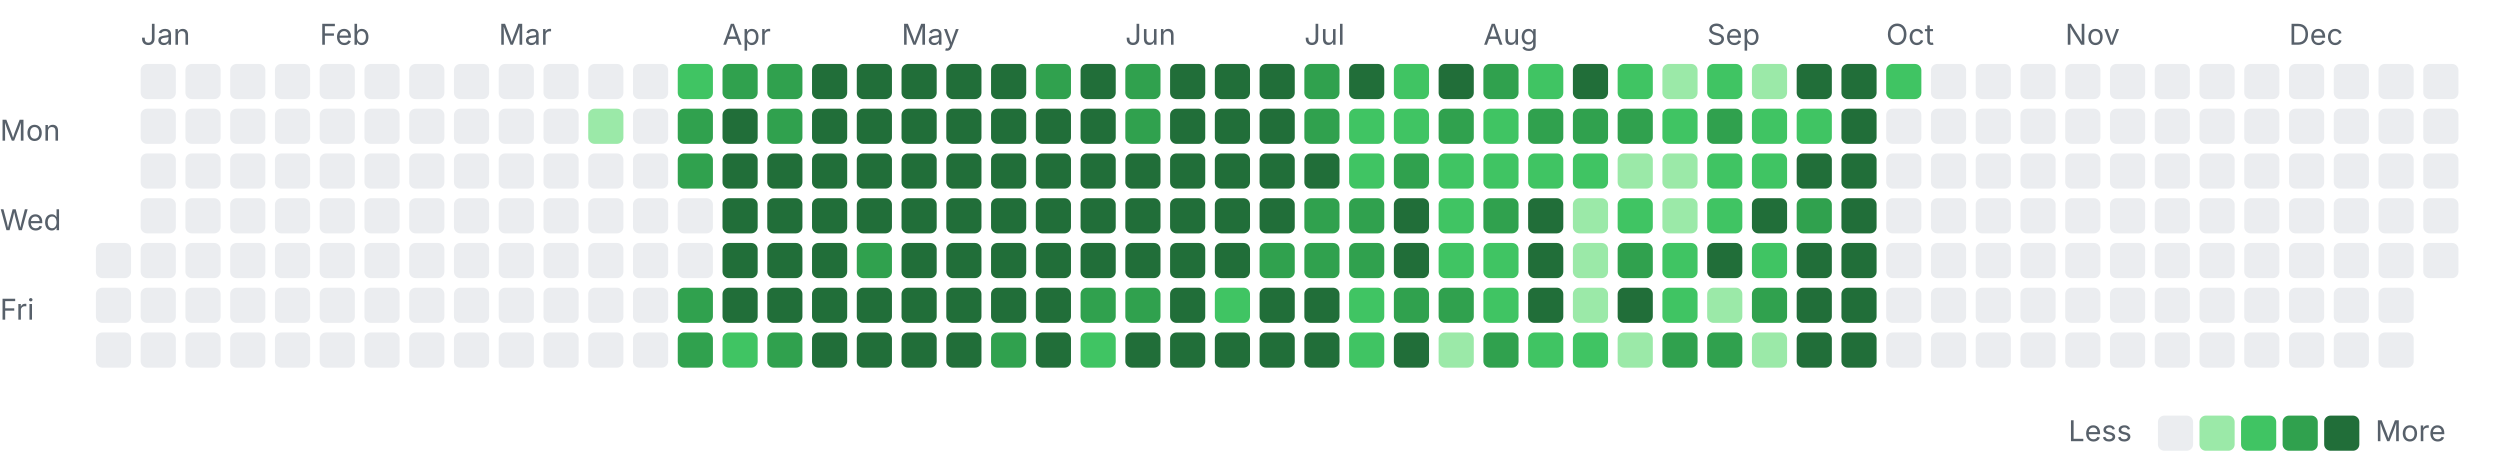
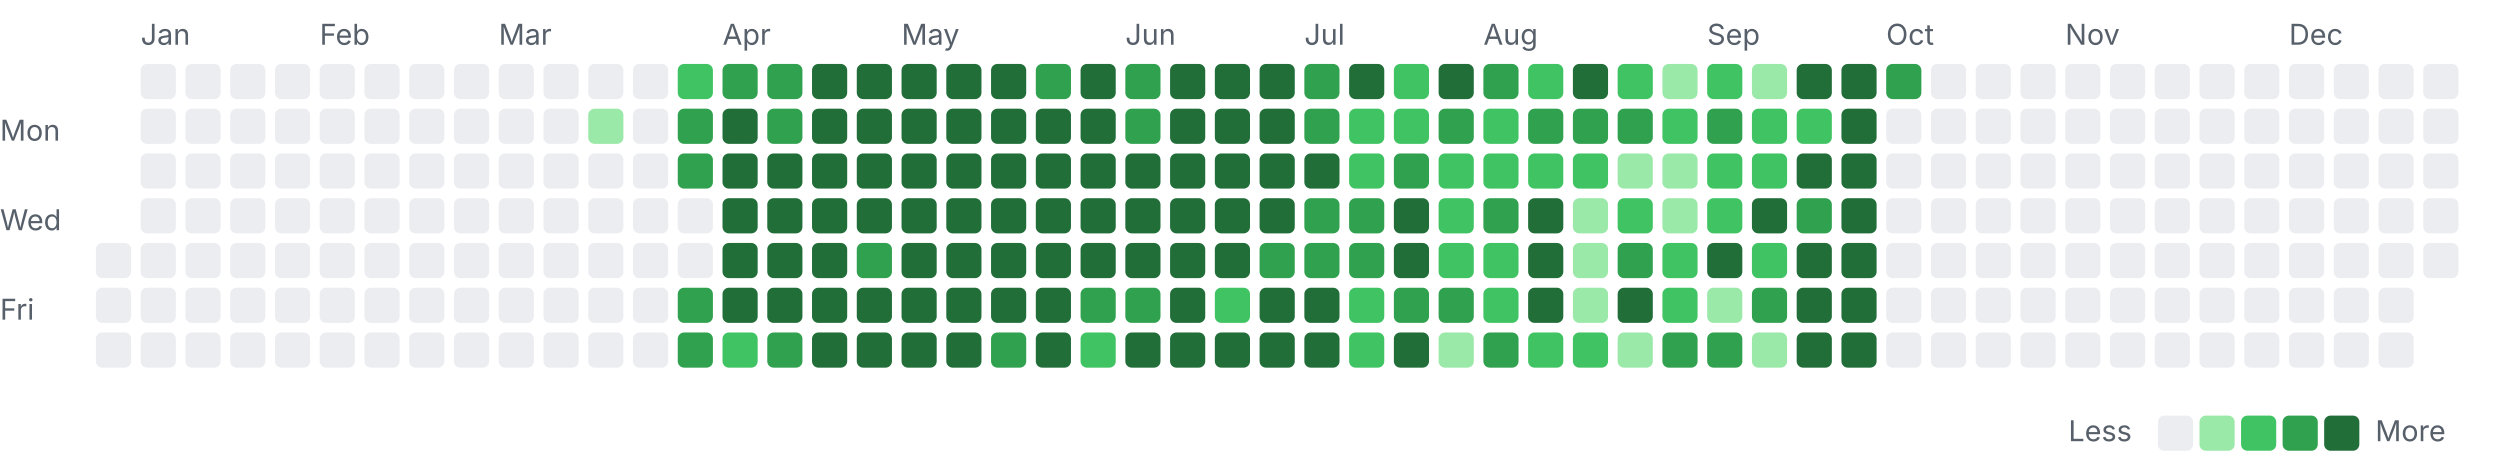
<svg xmlns="http://www.w3.org/2000/svg" width="782" height="142" viewBox="0 0 782 142">
  <style>.l0{fill:#ebedf0}.l1{fill:#9be9a8}.l2{fill:#40c463}.l3{fill:#30a14e}.l4{fill:#216e39} .lbl{fill:#57606a;font:9px -apple-system,Segoe UI,sans-serif}@media(prefers-color-scheme:dark){.l0{fill:#161b22}.l1{fill:#0e4429}.l2{fill:#006d32}.l3{fill:#26a641}.l4{fill:#39d353} .lbl{fill:#8b949e}}</style>
  <text class="lbl" x="44" y="14">Jan</text>
  <text class="lbl" x="100" y="14">Feb</text>
  <text class="lbl" x="156" y="14">Mar</text>
  <text class="lbl" x="226" y="14">Apr</text>
  <text class="lbl" x="282" y="14">May</text>
  <text class="lbl" x="352" y="14">Jun</text>
  <text class="lbl" x="408" y="14">Jul</text>
  <text class="lbl" x="464" y="14">Aug</text>
  <text class="lbl" x="534" y="14">Sep</text>
  <text class="lbl" x="590" y="14">Oct</text>
  <text class="lbl" x="646" y="14">Nov</text>
  <text class="lbl" x="716" y="14">Dec</text>
  <text class="lbl" x="0" y="44">Mon</text>
  <text class="lbl" x="0" y="72">Wed</text>
  <text class="lbl" x="0" y="100">Fri</text>
  <rect class="l0" x="30" y="76" width="11" height="11" rx="2" />
  <rect class="l0" x="30" y="90" width="11" height="11" rx="2" />
  <rect class="l0" x="30" y="104" width="11" height="11" rx="2" />
  <rect class="l0" x="44" y="20" width="11" height="11" rx="2" />
  <rect class="l0" x="44" y="34" width="11" height="11" rx="2" />
  <rect class="l0" x="44" y="48" width="11" height="11" rx="2" />
  <rect class="l0" x="44" y="62" width="11" height="11" rx="2" />
  <rect class="l0" x="44" y="76" width="11" height="11" rx="2" />
  <rect class="l0" x="44" y="90" width="11" height="11" rx="2" />
  <rect class="l0" x="44" y="104" width="11" height="11" rx="2" />
  <rect class="l0" x="58" y="20" width="11" height="11" rx="2" />
  <rect class="l0" x="58" y="34" width="11" height="11" rx="2" />
  <rect class="l0" x="58" y="48" width="11" height="11" rx="2" />
  <rect class="l0" x="58" y="62" width="11" height="11" rx="2" />
  <rect class="l0" x="58" y="76" width="11" height="11" rx="2" />
  <rect class="l0" x="58" y="90" width="11" height="11" rx="2" />
  <rect class="l0" x="58" y="104" width="11" height="11" rx="2" />
  <rect class="l0" x="72" y="20" width="11" height="11" rx="2" />
  <rect class="l0" x="72" y="34" width="11" height="11" rx="2" />
  <rect class="l0" x="72" y="48" width="11" height="11" rx="2" />
  <rect class="l0" x="72" y="62" width="11" height="11" rx="2" />
  <rect class="l0" x="72" y="76" width="11" height="11" rx="2" />
  <rect class="l0" x="72" y="90" width="11" height="11" rx="2" />
  <rect class="l0" x="72" y="104" width="11" height="11" rx="2" />
  <rect class="l0" x="86" y="20" width="11" height="11" rx="2" />
  <rect class="l0" x="86" y="34" width="11" height="11" rx="2" />
  <rect class="l0" x="86" y="48" width="11" height="11" rx="2" />
  <rect class="l0" x="86" y="62" width="11" height="11" rx="2" />
  <rect class="l0" x="86" y="76" width="11" height="11" rx="2" />
  <rect class="l0" x="86" y="90" width="11" height="11" rx="2" />
  <rect class="l0" x="86" y="104" width="11" height="11" rx="2" />
  <rect class="l0" x="100" y="20" width="11" height="11" rx="2" />
  <rect class="l0" x="100" y="34" width="11" height="11" rx="2" />
  <rect class="l0" x="100" y="48" width="11" height="11" rx="2" />
  <rect class="l0" x="100" y="62" width="11" height="11" rx="2" />
  <rect class="l0" x="100" y="76" width="11" height="11" rx="2" />
  <rect class="l0" x="100" y="90" width="11" height="11" rx="2" />
  <rect class="l0" x="100" y="104" width="11" height="11" rx="2" />
  <rect class="l0" x="114" y="20" width="11" height="11" rx="2" />
  <rect class="l0" x="114" y="34" width="11" height="11" rx="2" />
  <rect class="l0" x="114" y="48" width="11" height="11" rx="2" />
  <rect class="l0" x="114" y="62" width="11" height="11" rx="2" />
  <rect class="l0" x="114" y="76" width="11" height="11" rx="2" />
  <rect class="l0" x="114" y="90" width="11" height="11" rx="2" />
  <rect class="l0" x="114" y="104" width="11" height="11" rx="2" />
  <rect class="l0" x="128" y="20" width="11" height="11" rx="2" />
  <rect class="l0" x="128" y="34" width="11" height="11" rx="2" />
  <rect class="l0" x="128" y="48" width="11" height="11" rx="2" />
  <rect class="l0" x="128" y="62" width="11" height="11" rx="2" />
  <rect class="l0" x="128" y="76" width="11" height="11" rx="2" />
  <rect class="l0" x="128" y="90" width="11" height="11" rx="2" />
  <rect class="l0" x="128" y="104" width="11" height="11" rx="2" />
  <rect class="l0" x="142" y="20" width="11" height="11" rx="2" />
  <rect class="l0" x="142" y="34" width="11" height="11" rx="2" />
  <rect class="l0" x="142" y="48" width="11" height="11" rx="2" />
  <rect class="l0" x="142" y="62" width="11" height="11" rx="2" />
  <rect class="l0" x="142" y="76" width="11" height="11" rx="2" />
  <rect class="l0" x="142" y="90" width="11" height="11" rx="2" />
  <rect class="l0" x="142" y="104" width="11" height="11" rx="2" />
  <rect class="l0" x="156" y="20" width="11" height="11" rx="2" />
  <rect class="l0" x="156" y="34" width="11" height="11" rx="2" />
  <rect class="l0" x="156" y="48" width="11" height="11" rx="2" />
  <rect class="l0" x="156" y="62" width="11" height="11" rx="2" />
  <rect class="l0" x="156" y="76" width="11" height="11" rx="2" />
  <rect class="l0" x="156" y="90" width="11" height="11" rx="2" />
  <rect class="l0" x="156" y="104" width="11" height="11" rx="2" />
  <rect class="l0" x="170" y="20" width="11" height="11" rx="2" />
  <rect class="l0" x="170" y="34" width="11" height="11" rx="2" />
  <rect class="l0" x="170" y="48" width="11" height="11" rx="2" />
  <rect class="l0" x="170" y="62" width="11" height="11" rx="2" />
  <rect class="l0" x="170" y="76" width="11" height="11" rx="2" />
  <rect class="l0" x="170" y="90" width="11" height="11" rx="2" />
  <rect class="l0" x="170" y="104" width="11" height="11" rx="2" />
  <rect class="l0" x="184" y="20" width="11" height="11" rx="2" />
  <rect class="l1" x="184" y="34" width="11" height="11" rx="2" />
  <rect class="l0" x="184" y="48" width="11" height="11" rx="2" />
  <rect class="l0" x="184" y="62" width="11" height="11" rx="2" />
  <rect class="l0" x="184" y="76" width="11" height="11" rx="2" />
  <rect class="l0" x="184" y="90" width="11" height="11" rx="2" />
  <rect class="l0" x="184" y="104" width="11" height="11" rx="2" />
  <rect class="l0" x="198" y="20" width="11" height="11" rx="2" />
  <rect class="l0" x="198" y="34" width="11" height="11" rx="2" />
  <rect class="l0" x="198" y="48" width="11" height="11" rx="2" />
  <rect class="l0" x="198" y="62" width="11" height="11" rx="2" />
  <rect class="l0" x="198" y="76" width="11" height="11" rx="2" />
  <rect class="l0" x="198" y="90" width="11" height="11" rx="2" />
  <rect class="l0" x="198" y="104" width="11" height="11" rx="2" />
  <rect class="l2" x="212" y="20" width="11" height="11" rx="2" />
  <rect class="l3" x="212" y="34" width="11" height="11" rx="2" />
  <rect class="l3" x="212" y="48" width="11" height="11" rx="2" />
  <rect class="l0" x="212" y="62" width="11" height="11" rx="2" />
  <rect class="l0" x="212" y="76" width="11" height="11" rx="2" />
  <rect class="l3" x="212" y="90" width="11" height="11" rx="2" />
  <rect class="l3" x="212" y="104" width="11" height="11" rx="2" />
  <rect class="l3" x="226" y="20" width="11" height="11" rx="2" />
  <rect class="l4" x="226" y="34" width="11" height="11" rx="2" />
  <rect class="l4" x="226" y="48" width="11" height="11" rx="2" />
  <rect class="l4" x="226" y="62" width="11" height="11" rx="2" />
  <rect class="l4" x="226" y="76" width="11" height="11" rx="2" />
  <rect class="l4" x="226" y="90" width="11" height="11" rx="2" />
  <rect class="l2" x="226" y="104" width="11" height="11" rx="2" />
  <rect class="l3" x="240" y="20" width="11" height="11" rx="2" />
  <rect class="l3" x="240" y="34" width="11" height="11" rx="2" />
  <rect class="l4" x="240" y="48" width="11" height="11" rx="2" />
  <rect class="l4" x="240" y="62" width="11" height="11" rx="2" />
  <rect class="l4" x="240" y="76" width="11" height="11" rx="2" />
  <rect class="l4" x="240" y="90" width="11" height="11" rx="2" />
  <rect class="l3" x="240" y="104" width="11" height="11" rx="2" />
  <rect class="l4" x="254" y="20" width="11" height="11" rx="2" />
  <rect class="l4" x="254" y="34" width="11" height="11" rx="2" />
  <rect class="l4" x="254" y="48" width="11" height="11" rx="2" />
  <rect class="l4" x="254" y="62" width="11" height="11" rx="2" />
  <rect class="l4" x="254" y="76" width="11" height="11" rx="2" />
  <rect class="l4" x="254" y="90" width="11" height="11" rx="2" />
  <rect class="l4" x="254" y="104" width="11" height="11" rx="2" />
  <rect class="l4" x="268" y="20" width="11" height="11" rx="2" />
  <rect class="l4" x="268" y="34" width="11" height="11" rx="2" />
  <rect class="l4" x="268" y="48" width="11" height="11" rx="2" />
  <rect class="l4" x="268" y="62" width="11" height="11" rx="2" />
  <rect class="l3" x="268" y="76" width="11" height="11" rx="2" />
  <rect class="l4" x="268" y="90" width="11" height="11" rx="2" />
  <rect class="l4" x="268" y="104" width="11" height="11" rx="2" />
  <rect class="l4" x="282" y="20" width="11" height="11" rx="2" />
  <rect class="l4" x="282" y="34" width="11" height="11" rx="2" />
  <rect class="l4" x="282" y="48" width="11" height="11" rx="2" />
  <rect class="l4" x="282" y="62" width="11" height="11" rx="2" />
  <rect class="l4" x="282" y="76" width="11" height="11" rx="2" />
  <rect class="l4" x="282" y="90" width="11" height="11" rx="2" />
  <rect class="l4" x="282" y="104" width="11" height="11" rx="2" />
  <rect class="l4" x="296" y="20" width="11" height="11" rx="2" />
  <rect class="l4" x="296" y="34" width="11" height="11" rx="2" />
  <rect class="l4" x="296" y="48" width="11" height="11" rx="2" />
  <rect class="l4" x="296" y="62" width="11" height="11" rx="2" />
  <rect class="l4" x="296" y="76" width="11" height="11" rx="2" />
  <rect class="l4" x="296" y="90" width="11" height="11" rx="2" />
  <rect class="l4" x="296" y="104" width="11" height="11" rx="2" />
  <rect class="l4" x="310" y="20" width="11" height="11" rx="2" />
  <rect class="l4" x="310" y="34" width="11" height="11" rx="2" />
  <rect class="l4" x="310" y="48" width="11" height="11" rx="2" />
  <rect class="l4" x="310" y="62" width="11" height="11" rx="2" />
  <rect class="l4" x="310" y="76" width="11" height="11" rx="2" />
  <rect class="l4" x="310" y="90" width="11" height="11" rx="2" />
  <rect class="l3" x="310" y="104" width="11" height="11" rx="2" />
  <rect class="l3" x="324" y="20" width="11" height="11" rx="2" />
  <rect class="l4" x="324" y="34" width="11" height="11" rx="2" />
  <rect class="l4" x="324" y="48" width="11" height="11" rx="2" />
  <rect class="l4" x="324" y="62" width="11" height="11" rx="2" />
  <rect class="l4" x="324" y="76" width="11" height="11" rx="2" />
  <rect class="l4" x="324" y="90" width="11" height="11" rx="2" />
  <rect class="l4" x="324" y="104" width="11" height="11" rx="2" />
  <rect class="l4" x="338" y="20" width="11" height="11" rx="2" />
  <rect class="l4" x="338" y="34" width="11" height="11" rx="2" />
  <rect class="l4" x="338" y="48" width="11" height="11" rx="2" />
  <rect class="l4" x="338" y="62" width="11" height="11" rx="2" />
  <rect class="l4" x="338" y="76" width="11" height="11" rx="2" />
  <rect class="l3" x="338" y="90" width="11" height="11" rx="2" />
  <rect class="l2" x="338" y="104" width="11" height="11" rx="2" />
  <rect class="l3" x="352" y="20" width="11" height="11" rx="2" />
  <rect class="l3" x="352" y="34" width="11" height="11" rx="2" />
  <rect class="l4" x="352" y="48" width="11" height="11" rx="2" />
  <rect class="l4" x="352" y="62" width="11" height="11" rx="2" />
  <rect class="l4" x="352" y="76" width="11" height="11" rx="2" />
  <rect class="l3" x="352" y="90" width="11" height="11" rx="2" />
  <rect class="l4" x="352" y="104" width="11" height="11" rx="2" />
  <rect class="l4" x="366" y="20" width="11" height="11" rx="2" />
  <rect class="l4" x="366" y="34" width="11" height="11" rx="2" />
  <rect class="l4" x="366" y="48" width="11" height="11" rx="2" />
  <rect class="l4" x="366" y="62" width="11" height="11" rx="2" />
  <rect class="l4" x="366" y="76" width="11" height="11" rx="2" />
  <rect class="l4" x="366" y="90" width="11" height="11" rx="2" />
  <rect class="l4" x="366" y="104" width="11" height="11" rx="2" />
  <rect class="l4" x="380" y="20" width="11" height="11" rx="2" />
  <rect class="l4" x="380" y="34" width="11" height="11" rx="2" />
  <rect class="l4" x="380" y="48" width="11" height="11" rx="2" />
  <rect class="l4" x="380" y="62" width="11" height="11" rx="2" />
  <rect class="l4" x="380" y="76" width="11" height="11" rx="2" />
  <rect class="l2" x="380" y="90" width="11" height="11" rx="2" />
  <rect class="l4" x="380" y="104" width="11" height="11" rx="2" />
  <rect class="l4" x="394" y="20" width="11" height="11" rx="2" />
  <rect class="l4" x="394" y="34" width="11" height="11" rx="2" />
  <rect class="l4" x="394" y="48" width="11" height="11" rx="2" />
  <rect class="l4" x="394" y="62" width="11" height="11" rx="2" />
  <rect class="l3" x="394" y="76" width="11" height="11" rx="2" />
  <rect class="l4" x="394" y="90" width="11" height="11" rx="2" />
  <rect class="l4" x="394" y="104" width="11" height="11" rx="2" />
  <rect class="l3" x="408" y="20" width="11" height="11" rx="2" />
  <rect class="l3" x="408" y="34" width="11" height="11" rx="2" />
  <rect class="l4" x="408" y="48" width="11" height="11" rx="2" />
  <rect class="l3" x="408" y="62" width="11" height="11" rx="2" />
  <rect class="l3" x="408" y="76" width="11" height="11" rx="2" />
  <rect class="l4" x="408" y="90" width="11" height="11" rx="2" />
  <rect class="l4" x="408" y="104" width="11" height="11" rx="2" />
  <rect class="l4" x="422" y="20" width="11" height="11" rx="2" />
  <rect class="l2" x="422" y="34" width="11" height="11" rx="2" />
  <rect class="l2" x="422" y="48" width="11" height="11" rx="2" />
  <rect class="l3" x="422" y="62" width="11" height="11" rx="2" />
  <rect class="l3" x="422" y="76" width="11" height="11" rx="2" />
  <rect class="l2" x="422" y="90" width="11" height="11" rx="2" />
  <rect class="l2" x="422" y="104" width="11" height="11" rx="2" />
  <rect class="l2" x="436" y="20" width="11" height="11" rx="2" />
  <rect class="l2" x="436" y="34" width="11" height="11" rx="2" />
  <rect class="l3" x="436" y="48" width="11" height="11" rx="2" />
  <rect class="l4" x="436" y="62" width="11" height="11" rx="2" />
  <rect class="l4" x="436" y="76" width="11" height="11" rx="2" />
  <rect class="l3" x="436" y="90" width="11" height="11" rx="2" />
  <rect class="l4" x="436" y="104" width="11" height="11" rx="2" />
  <rect class="l4" x="450" y="20" width="11" height="11" rx="2" />
  <rect class="l3" x="450" y="34" width="11" height="11" rx="2" />
  <rect class="l2" x="450" y="48" width="11" height="11" rx="2" />
  <rect class="l2" x="450" y="62" width="11" height="11" rx="2" />
  <rect class="l2" x="450" y="76" width="11" height="11" rx="2" />
  <rect class="l3" x="450" y="90" width="11" height="11" rx="2" />
  <rect class="l1" x="450" y="104" width="11" height="11" rx="2" />
  <rect class="l3" x="464" y="20" width="11" height="11" rx="2" />
  <rect class="l2" x="464" y="34" width="11" height="11" rx="2" />
  <rect class="l2" x="464" y="48" width="11" height="11" rx="2" />
  <rect class="l3" x="464" y="62" width="11" height="11" rx="2" />
  <rect class="l2" x="464" y="76" width="11" height="11" rx="2" />
  <rect class="l2" x="464" y="90" width="11" height="11" rx="2" />
  <rect class="l3" x="464" y="104" width="11" height="11" rx="2" />
  <rect class="l2" x="478" y="20" width="11" height="11" rx="2" />
  <rect class="l3" x="478" y="34" width="11" height="11" rx="2" />
  <rect class="l2" x="478" y="48" width="11" height="11" rx="2" />
  <rect class="l4" x="478" y="62" width="11" height="11" rx="2" />
  <rect class="l4" x="478" y="76" width="11" height="11" rx="2" />
  <rect class="l4" x="478" y="90" width="11" height="11" rx="2" />
  <rect class="l2" x="478" y="104" width="11" height="11" rx="2" />
  <rect class="l4" x="492" y="20" width="11" height="11" rx="2" />
  <rect class="l3" x="492" y="34" width="11" height="11" rx="2" />
  <rect class="l2" x="492" y="48" width="11" height="11" rx="2" />
  <rect class="l1" x="492" y="62" width="11" height="11" rx="2" />
  <rect class="l1" x="492" y="76" width="11" height="11" rx="2" />
  <rect class="l1" x="492" y="90" width="11" height="11" rx="2" />
  <rect class="l2" x="492" y="104" width="11" height="11" rx="2" />
  <rect class="l2" x="506" y="20" width="11" height="11" rx="2" />
  <rect class="l3" x="506" y="34" width="11" height="11" rx="2" />
  <rect class="l1" x="506" y="48" width="11" height="11" rx="2" />
  <rect class="l2" x="506" y="62" width="11" height="11" rx="2" />
  <rect class="l3" x="506" y="76" width="11" height="11" rx="2" />
  <rect class="l4" x="506" y="90" width="11" height="11" rx="2" />
  <rect class="l1" x="506" y="104" width="11" height="11" rx="2" />
  <rect class="l1" x="520" y="20" width="11" height="11" rx="2" />
  <rect class="l2" x="520" y="34" width="11" height="11" rx="2" />
  <rect class="l1" x="520" y="48" width="11" height="11" rx="2" />
  <rect class="l1" x="520" y="62" width="11" height="11" rx="2" />
  <rect class="l2" x="520" y="76" width="11" height="11" rx="2" />
  <rect class="l2" x="520" y="90" width="11" height="11" rx="2" />
  <rect class="l3" x="520" y="104" width="11" height="11" rx="2" />
  <rect class="l2" x="534" y="20" width="11" height="11" rx="2" />
  <rect class="l3" x="534" y="34" width="11" height="11" rx="2" />
  <rect class="l2" x="534" y="48" width="11" height="11" rx="2" />
  <rect class="l2" x="534" y="62" width="11" height="11" rx="2" />
  <rect class="l4" x="534" y="76" width="11" height="11" rx="2" />
  <rect class="l1" x="534" y="90" width="11" height="11" rx="2" />
  <rect class="l3" x="534" y="104" width="11" height="11" rx="2" />
  <rect class="l1" x="548" y="20" width="11" height="11" rx="2" />
  <rect class="l2" x="548" y="34" width="11" height="11" rx="2" />
  <rect class="l2" x="548" y="48" width="11" height="11" rx="2" />
  <rect class="l4" x="548" y="62" width="11" height="11" rx="2" />
  <rect class="l2" x="548" y="76" width="11" height="11" rx="2" />
  <rect class="l3" x="548" y="90" width="11" height="11" rx="2" />
  <rect class="l1" x="548" y="104" width="11" height="11" rx="2" />
  <rect class="l4" x="562" y="20" width="11" height="11" rx="2" />
  <rect class="l2" x="562" y="34" width="11" height="11" rx="2" />
  <rect class="l4" x="562" y="48" width="11" height="11" rx="2" />
  <rect class="l3" x="562" y="62" width="11" height="11" rx="2" />
  <rect class="l4" x="562" y="76" width="11" height="11" rx="2" />
  <rect class="l4" x="562" y="90" width="11" height="11" rx="2" />
  <rect class="l4" x="562" y="104" width="11" height="11" rx="2" />
  <rect class="l4" x="576" y="20" width="11" height="11" rx="2" />
  <rect class="l4" x="576" y="34" width="11" height="11" rx="2" />
  <rect class="l4" x="576" y="48" width="11" height="11" rx="2" />
  <rect class="l4" x="576" y="62" width="11" height="11" rx="2" />
  <rect class="l4" x="576" y="76" width="11" height="11" rx="2" />
  <rect class="l4" x="576" y="90" width="11" height="11" rx="2" />
  <rect class="l4" x="576" y="104" width="11" height="11" rx="2" />
-   <rect class="l2" x="590" y="20" width="11" height="11" rx="2" />
+   <rect class="l3" x="590" y="20" width="11" height="11" rx="2" />
  <rect class="l0" x="590" y="34" width="11" height="11" rx="2" />
  <rect class="l0" x="590" y="48" width="11" height="11" rx="2" />
  <rect class="l0" x="590" y="62" width="11" height="11" rx="2" />
  <rect class="l0" x="590" y="76" width="11" height="11" rx="2" />
  <rect class="l0" x="590" y="90" width="11" height="11" rx="2" />
  <rect class="l0" x="590" y="104" width="11" height="11" rx="2" />
  <rect class="l0" x="604" y="20" width="11" height="11" rx="2" />
  <rect class="l0" x="604" y="34" width="11" height="11" rx="2" />
  <rect class="l0" x="604" y="48" width="11" height="11" rx="2" />
  <rect class="l0" x="604" y="62" width="11" height="11" rx="2" />
  <rect class="l0" x="604" y="76" width="11" height="11" rx="2" />
  <rect class="l0" x="604" y="90" width="11" height="11" rx="2" />
  <rect class="l0" x="604" y="104" width="11" height="11" rx="2" />
  <rect class="l0" x="618" y="20" width="11" height="11" rx="2" />
  <rect class="l0" x="618" y="34" width="11" height="11" rx="2" />
  <rect class="l0" x="618" y="48" width="11" height="11" rx="2" />
  <rect class="l0" x="618" y="62" width="11" height="11" rx="2" />
  <rect class="l0" x="618" y="76" width="11" height="11" rx="2" />
  <rect class="l0" x="618" y="90" width="11" height="11" rx="2" />
  <rect class="l0" x="618" y="104" width="11" height="11" rx="2" />
  <rect class="l0" x="632" y="20" width="11" height="11" rx="2" />
  <rect class="l0" x="632" y="34" width="11" height="11" rx="2" />
  <rect class="l0" x="632" y="48" width="11" height="11" rx="2" />
  <rect class="l0" x="632" y="62" width="11" height="11" rx="2" />
  <rect class="l0" x="632" y="76" width="11" height="11" rx="2" />
  <rect class="l0" x="632" y="90" width="11" height="11" rx="2" />
  <rect class="l0" x="632" y="104" width="11" height="11" rx="2" />
  <rect class="l0" x="646" y="20" width="11" height="11" rx="2" />
  <rect class="l0" x="646" y="34" width="11" height="11" rx="2" />
  <rect class="l0" x="646" y="48" width="11" height="11" rx="2" />
  <rect class="l0" x="646" y="62" width="11" height="11" rx="2" />
  <rect class="l0" x="646" y="76" width="11" height="11" rx="2" />
  <rect class="l0" x="646" y="90" width="11" height="11" rx="2" />
  <rect class="l0" x="646" y="104" width="11" height="11" rx="2" />
  <rect class="l0" x="660" y="20" width="11" height="11" rx="2" />
  <rect class="l0" x="660" y="34" width="11" height="11" rx="2" />
  <rect class="l0" x="660" y="48" width="11" height="11" rx="2" />
  <rect class="l0" x="660" y="62" width="11" height="11" rx="2" />
  <rect class="l0" x="660" y="76" width="11" height="11" rx="2" />
  <rect class="l0" x="660" y="90" width="11" height="11" rx="2" />
  <rect class="l0" x="660" y="104" width="11" height="11" rx="2" />
  <rect class="l0" x="674" y="20" width="11" height="11" rx="2" />
  <rect class="l0" x="674" y="34" width="11" height="11" rx="2" />
  <rect class="l0" x="674" y="48" width="11" height="11" rx="2" />
  <rect class="l0" x="674" y="62" width="11" height="11" rx="2" />
  <rect class="l0" x="674" y="76" width="11" height="11" rx="2" />
  <rect class="l0" x="674" y="90" width="11" height="11" rx="2" />
  <rect class="l0" x="674" y="104" width="11" height="11" rx="2" />
  <rect class="l0" x="688" y="20" width="11" height="11" rx="2" />
  <rect class="l0" x="688" y="34" width="11" height="11" rx="2" />
  <rect class="l0" x="688" y="48" width="11" height="11" rx="2" />
  <rect class="l0" x="688" y="62" width="11" height="11" rx="2" />
  <rect class="l0" x="688" y="76" width="11" height="11" rx="2" />
  <rect class="l0" x="688" y="90" width="11" height="11" rx="2" />
  <rect class="l0" x="688" y="104" width="11" height="11" rx="2" />
  <rect class="l0" x="702" y="20" width="11" height="11" rx="2" />
  <rect class="l0" x="702" y="34" width="11" height="11" rx="2" />
  <rect class="l0" x="702" y="48" width="11" height="11" rx="2" />
  <rect class="l0" x="702" y="62" width="11" height="11" rx="2" />
  <rect class="l0" x="702" y="76" width="11" height="11" rx="2" />
  <rect class="l0" x="702" y="90" width="11" height="11" rx="2" />
  <rect class="l0" x="702" y="104" width="11" height="11" rx="2" />
  <rect class="l0" x="716" y="20" width="11" height="11" rx="2" />
  <rect class="l0" x="716" y="34" width="11" height="11" rx="2" />
  <rect class="l0" x="716" y="48" width="11" height="11" rx="2" />
  <rect class="l0" x="716" y="62" width="11" height="11" rx="2" />
  <rect class="l0" x="716" y="76" width="11" height="11" rx="2" />
  <rect class="l0" x="716" y="90" width="11" height="11" rx="2" />
  <rect class="l0" x="716" y="104" width="11" height="11" rx="2" />
  <rect class="l0" x="730" y="20" width="11" height="11" rx="2" />
  <rect class="l0" x="730" y="34" width="11" height="11" rx="2" />
  <rect class="l0" x="730" y="48" width="11" height="11" rx="2" />
  <rect class="l0" x="730" y="62" width="11" height="11" rx="2" />
  <rect class="l0" x="730" y="76" width="11" height="11" rx="2" />
  <rect class="l0" x="730" y="90" width="11" height="11" rx="2" />
  <rect class="l0" x="730" y="104" width="11" height="11" rx="2" />
  <rect class="l0" x="744" y="20" width="11" height="11" rx="2" />
  <rect class="l0" x="744" y="34" width="11" height="11" rx="2" />
  <rect class="l0" x="744" y="48" width="11" height="11" rx="2" />
  <rect class="l0" x="744" y="62" width="11" height="11" rx="2" />
  <rect class="l0" x="744" y="76" width="11" height="11" rx="2" />
  <rect class="l0" x="744" y="90" width="11" height="11" rx="2" />
  <rect class="l0" x="744" y="104" width="11" height="11" rx="2" />
  <rect class="l0" x="758" y="20" width="11" height="11" rx="2" />
  <rect class="l0" x="758" y="34" width="11" height="11" rx="2" />
  <rect class="l0" x="758" y="48" width="11" height="11" rx="2" />
  <rect class="l0" x="758" y="62" width="11" height="11" rx="2" />
  <rect class="l0" x="758" y="76" width="11" height="11" rx="2" />
  <text class="lbl" x="647" y="138">Less</text>
  <rect class="l0" x="675" y="130" width="11" height="11" rx="2" />
  <rect class="l1" x="688" y="130" width="11" height="11" rx="2" />
  <rect class="l2" x="701" y="130" width="11" height="11" rx="2" />
  <rect class="l3" x="714" y="130" width="11" height="11" rx="2" />
  <rect class="l4" x="727" y="130" width="11" height="11" rx="2" />
  <text class="lbl" x="743" y="138">More</text>
</svg>
